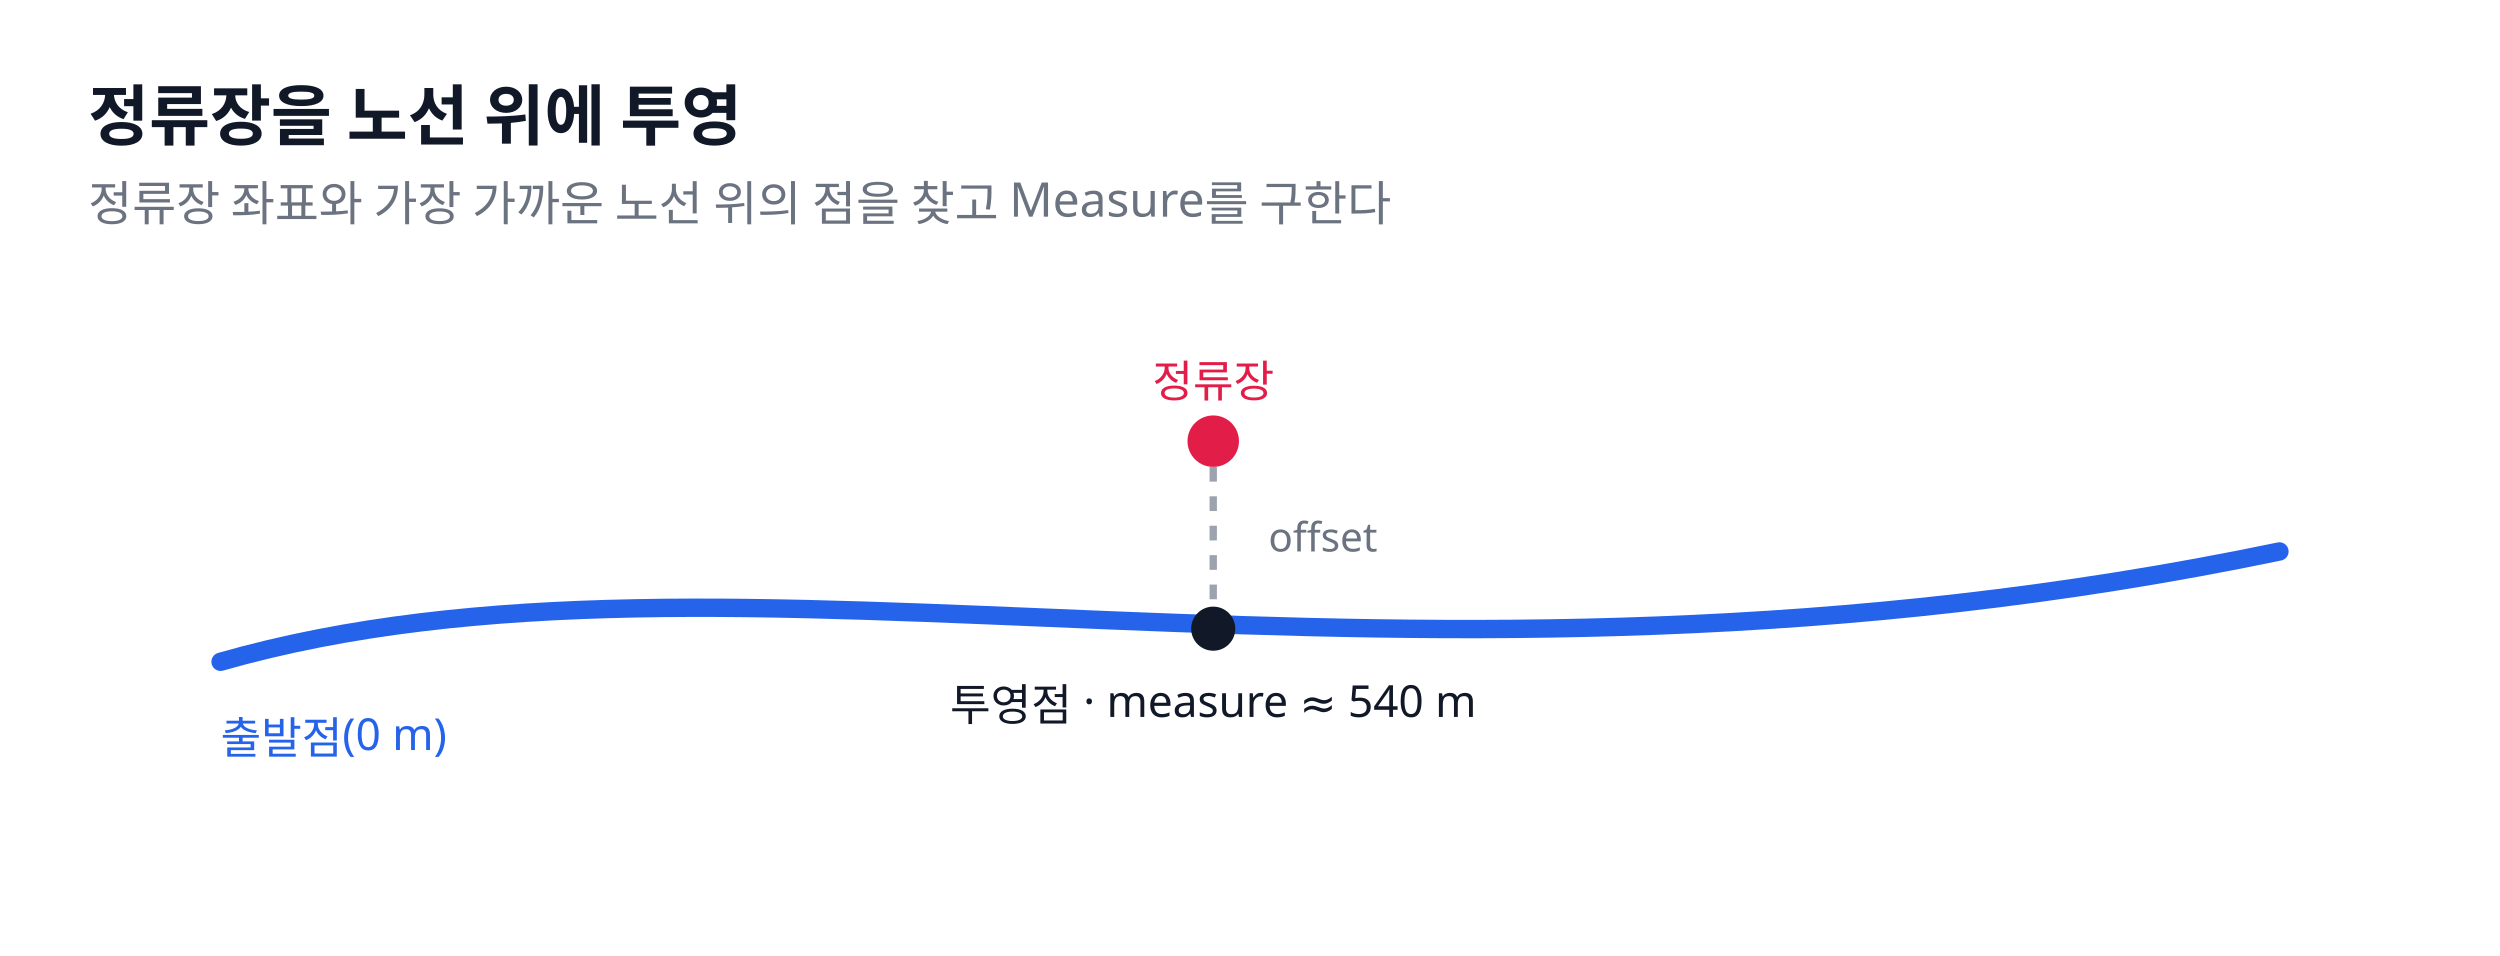
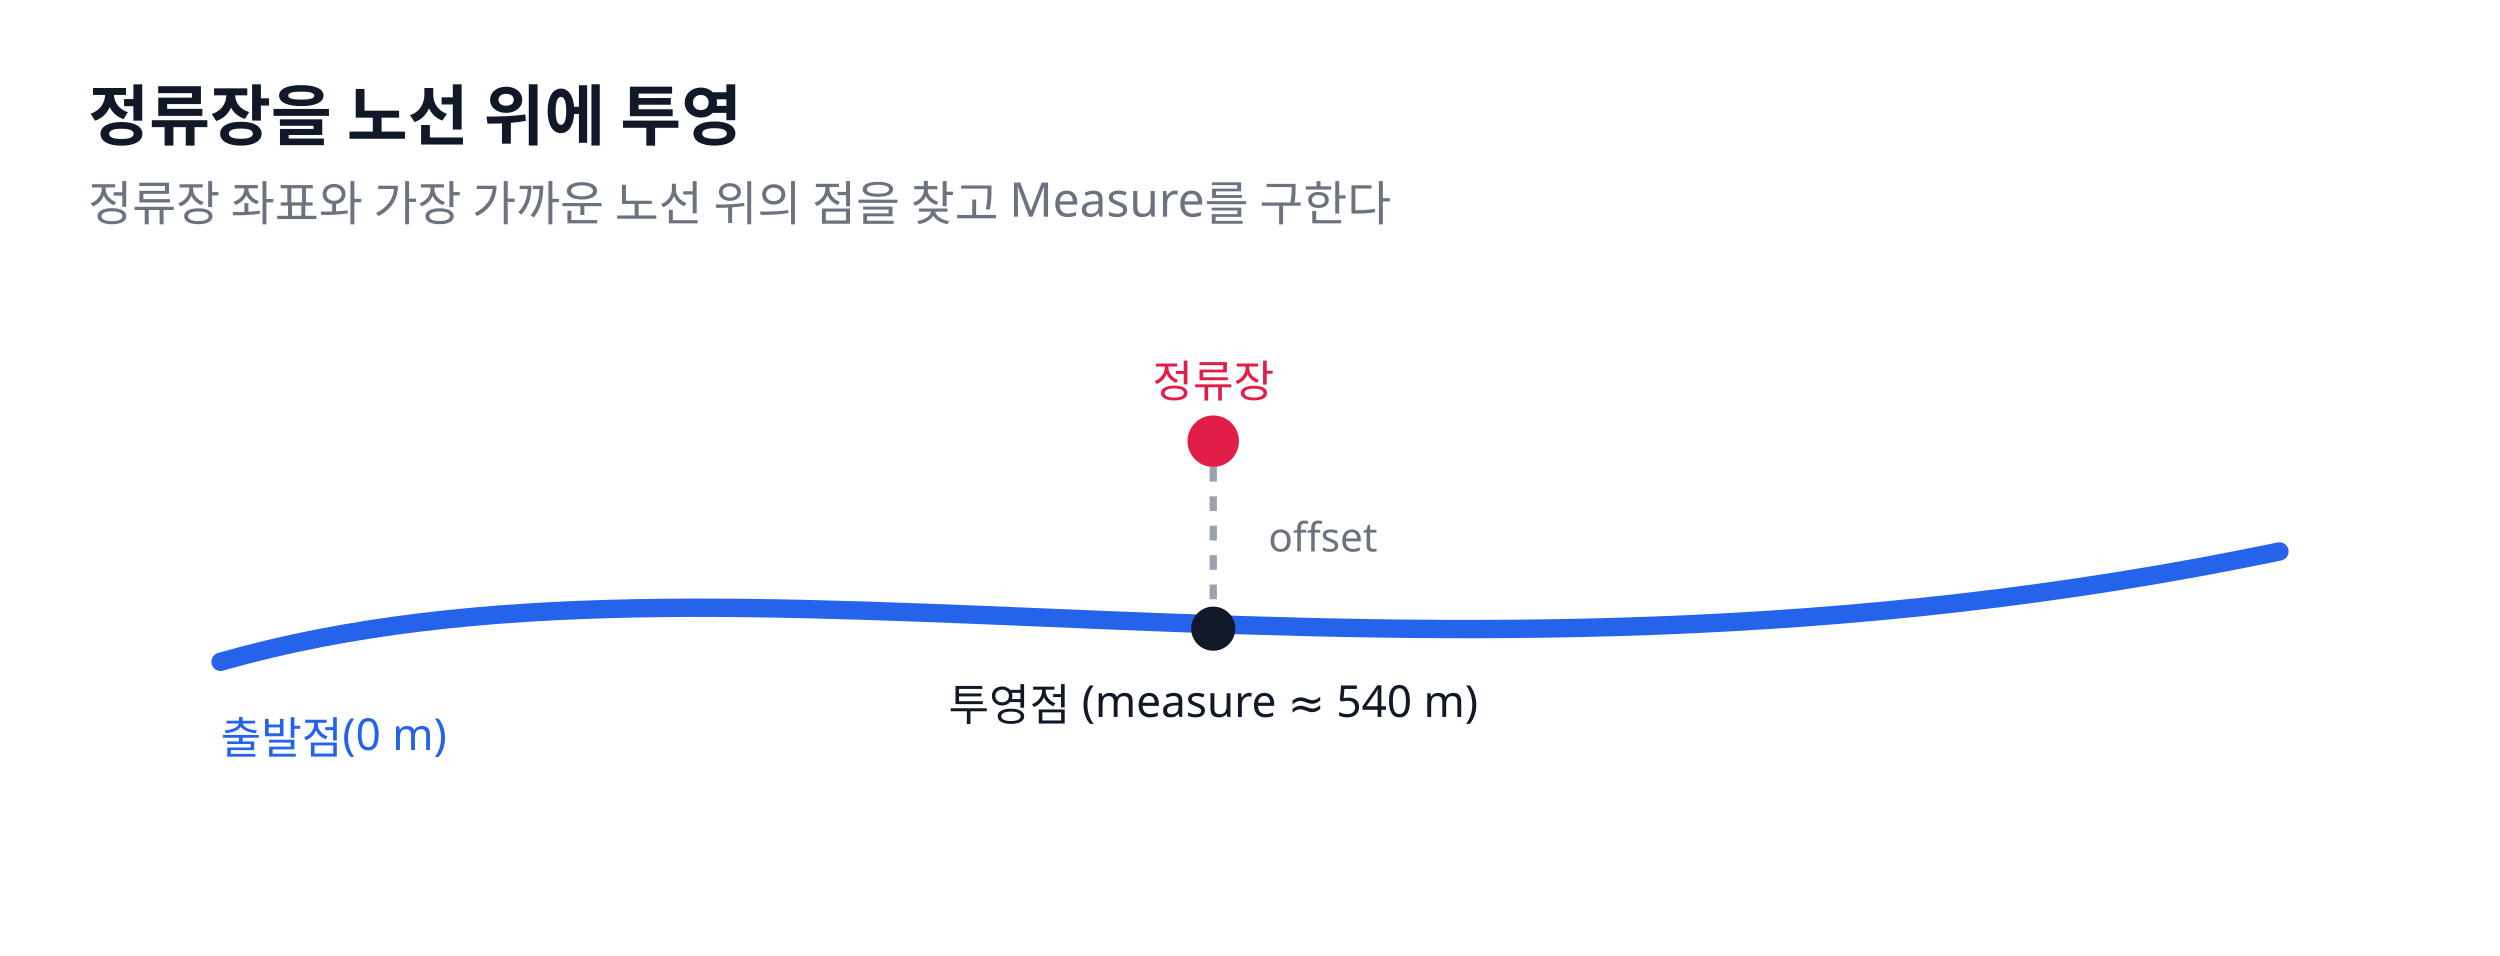
<svg xmlns="http://www.w3.org/2000/svg" viewBox="0 0 680 260" font-family="'Pretendard','Malgun Gothic',sans-serif">
  <rect width="680" height="260" fill="#ffffff" />
  <text x="24" y="38" font-size="18" font-weight="700" fill="#111827">정류장을 노선 위에 투영</text>
  <text x="24" y="60" font-size="13" fill="#6b7280">정류장 좌표와 가장 가까운 노선 위의 점을 찾고 Measure를 구한다</text>
  <path d="M60 180 C 200 140, 380 200, 620 150" fill="none" stroke="#2563eb" stroke-width="5" stroke-linecap="round" />
  <circle cx="330" cy="120" r="7" fill="#e11d48" />
  <text x="330" y="108" font-size="12" fill="#e11d48" text-anchor="middle">정류장</text>
  <circle cx="330" cy="171" r="6" fill="#111827" />
  <line x1="330" y1="127" x2="330" y2="165" stroke="#9ca3af" stroke-width="2" stroke-dasharray="4 4" />
  <text x="345" y="150" font-size="11" fill="#6b7280">offset</text>
-   <text x="330" y="196" font-size="12" fill="#111827" text-anchor="middle">투영점 · measure ≈ 540 m</text>
+   <text x="330" y="196" font-size="12" fill="#111827" text-anchor="middle">투영점 (measure ≈ 540 m)</text>
  <text x="60" y="205" font-size="12" fill="#2563eb">출발점(0 m)</text>
</svg>
